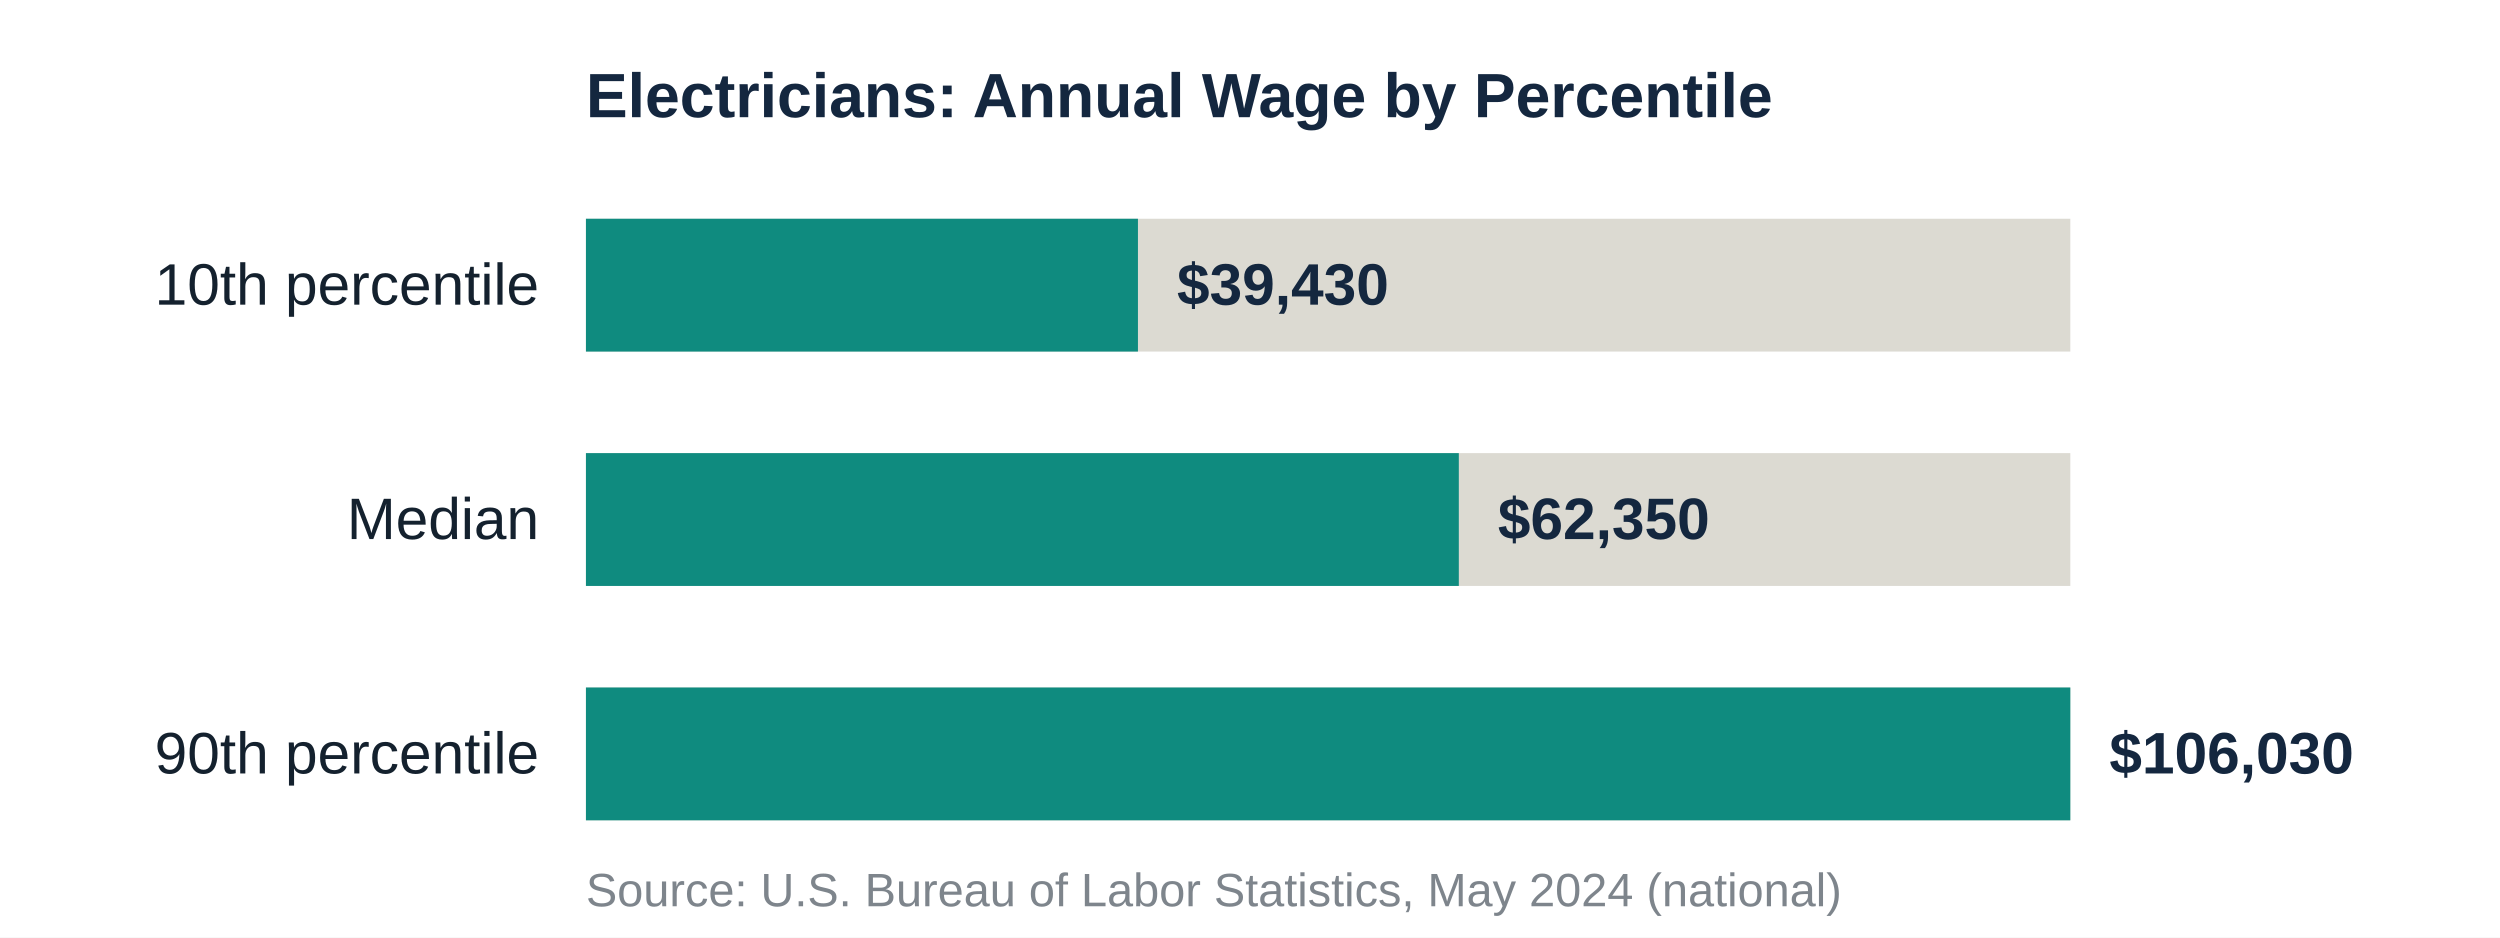
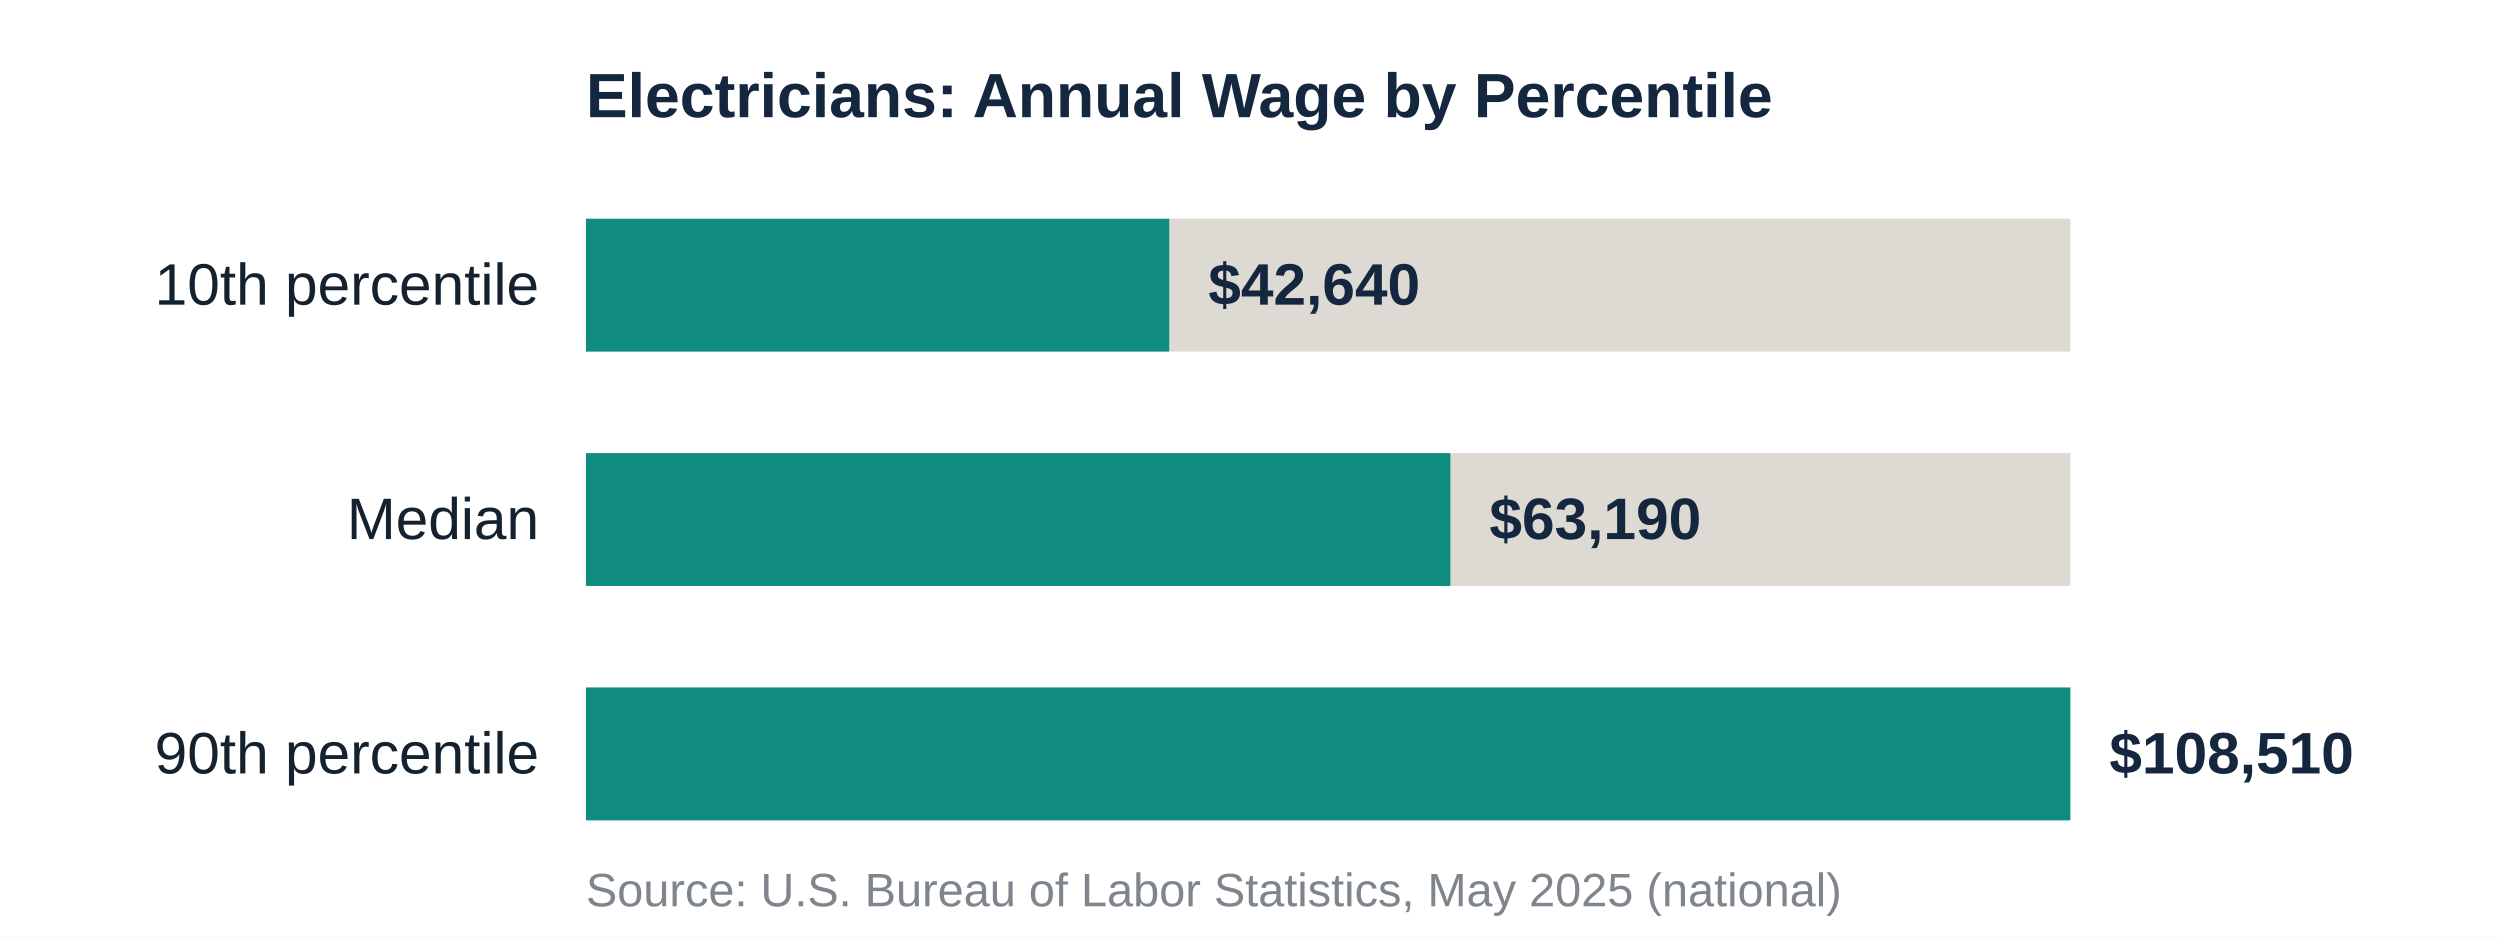
<svg xmlns="http://www.w3.org/2000/svg" viewBox="0 0 640 240" font-family="Arial, sans-serif">
  <rect x="0" y="0" width="640" height="240" fill="white" />
  <text x="150" y="30" font-size="16" font-weight="700" fill="#14273f">Electricians: Annual Wage by Percentile</text>
  <text x="138" y="78" text-anchor="end" font-size="15" fill="#14212e" font-family="Arial, sans-serif">10th percentile</text>
  <rect x="150" y="56" width="380" height="34" fill="#dcdad2" />
-   <rect x="150" y="56" width="141.313" height="34" fill="#0f8b7f" />
-   <text x="301.313" y="78" font-size="15" font-weight="700" fill="#14273f" font-family="Arial, sans-serif">$39,430</text>
+   <rect x="150" y="56" width="149.324" height="34" fill="#0f8b7f" />
+   <text x="309.324" y="78" font-size="15" font-weight="700" fill="#14273f" font-family="Arial, sans-serif">$42,640</text>
  <text x="138" y="138" text-anchor="end" font-size="15" fill="#14212e" font-family="Arial, sans-serif">Median</text>
  <rect x="150" y="116" width="380" height="34" fill="#dcdad2" />
-   <rect x="150" y="116" width="223.456" height="34" fill="#0f8b7f" />
-   <text x="383.456" y="138" font-size="15" font-weight="700" fill="#14273f" font-family="Arial, sans-serif">$62,350</text>
+   <rect x="150" y="116" width="221.29" height="34" fill="#0f8b7f" />
+   <text x="381.29" y="138" font-size="15" font-weight="700" fill="#14273f" font-family="Arial, sans-serif">$63,190</text>
  <text x="138" y="198" text-anchor="end" font-size="15" fill="#14212e" font-family="Arial, sans-serif">90th percentile</text>
  <rect x="150" y="176" width="380" height="34" fill="#dcdad2" />
  <rect x="150" y="176" width="380" height="34" fill="#0f8b7f" />
-   <text x="540" y="198" font-size="15" font-weight="700" fill="#14273f" font-family="Arial, sans-serif">$106,030</text>
-   <text x="150" y="232" font-size="12" fill="#14212e" opacity="0.55">Source: U.S. Bureau of Labor Statistics, May 2024 (national)</text>
+   <text x="540" y="198" font-size="15" font-weight="700" fill="#14273f" font-family="Arial, sans-serif">$108,510</text>
+   <text x="150" y="232" font-size="12" fill="#14212e" opacity="0.55">Source: U.S. Bureau of Labor Statistics, May 2025 (national)</text>
</svg>
